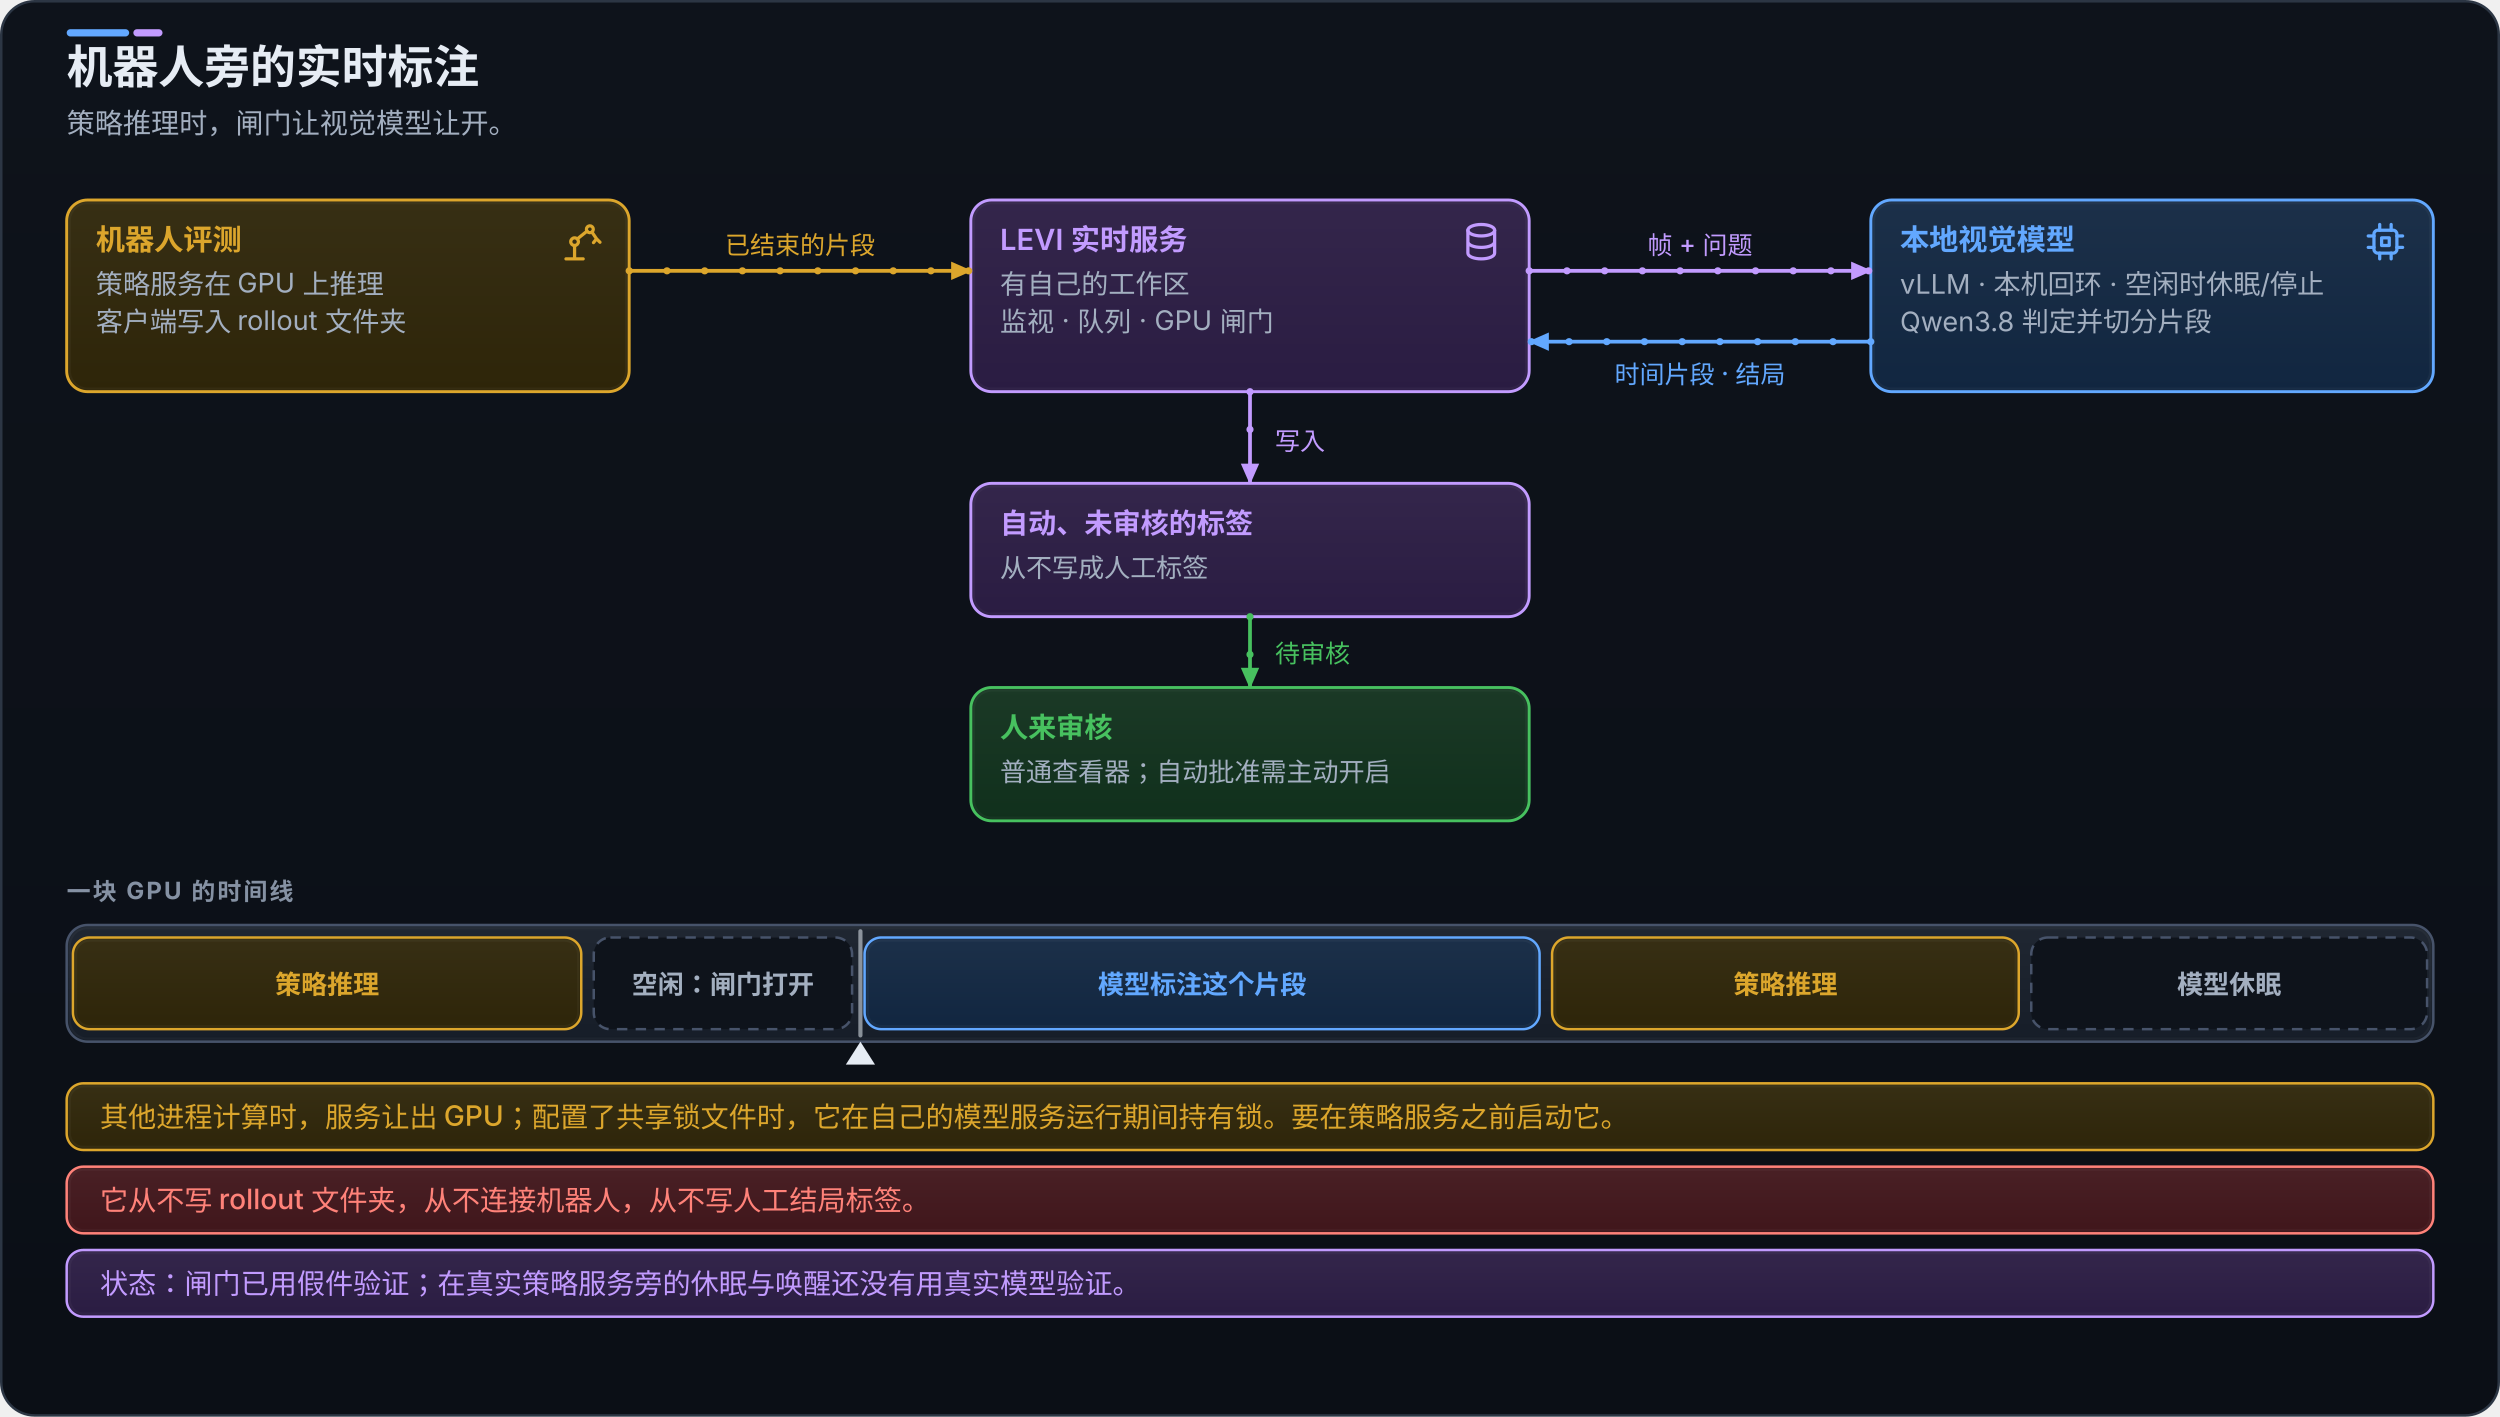
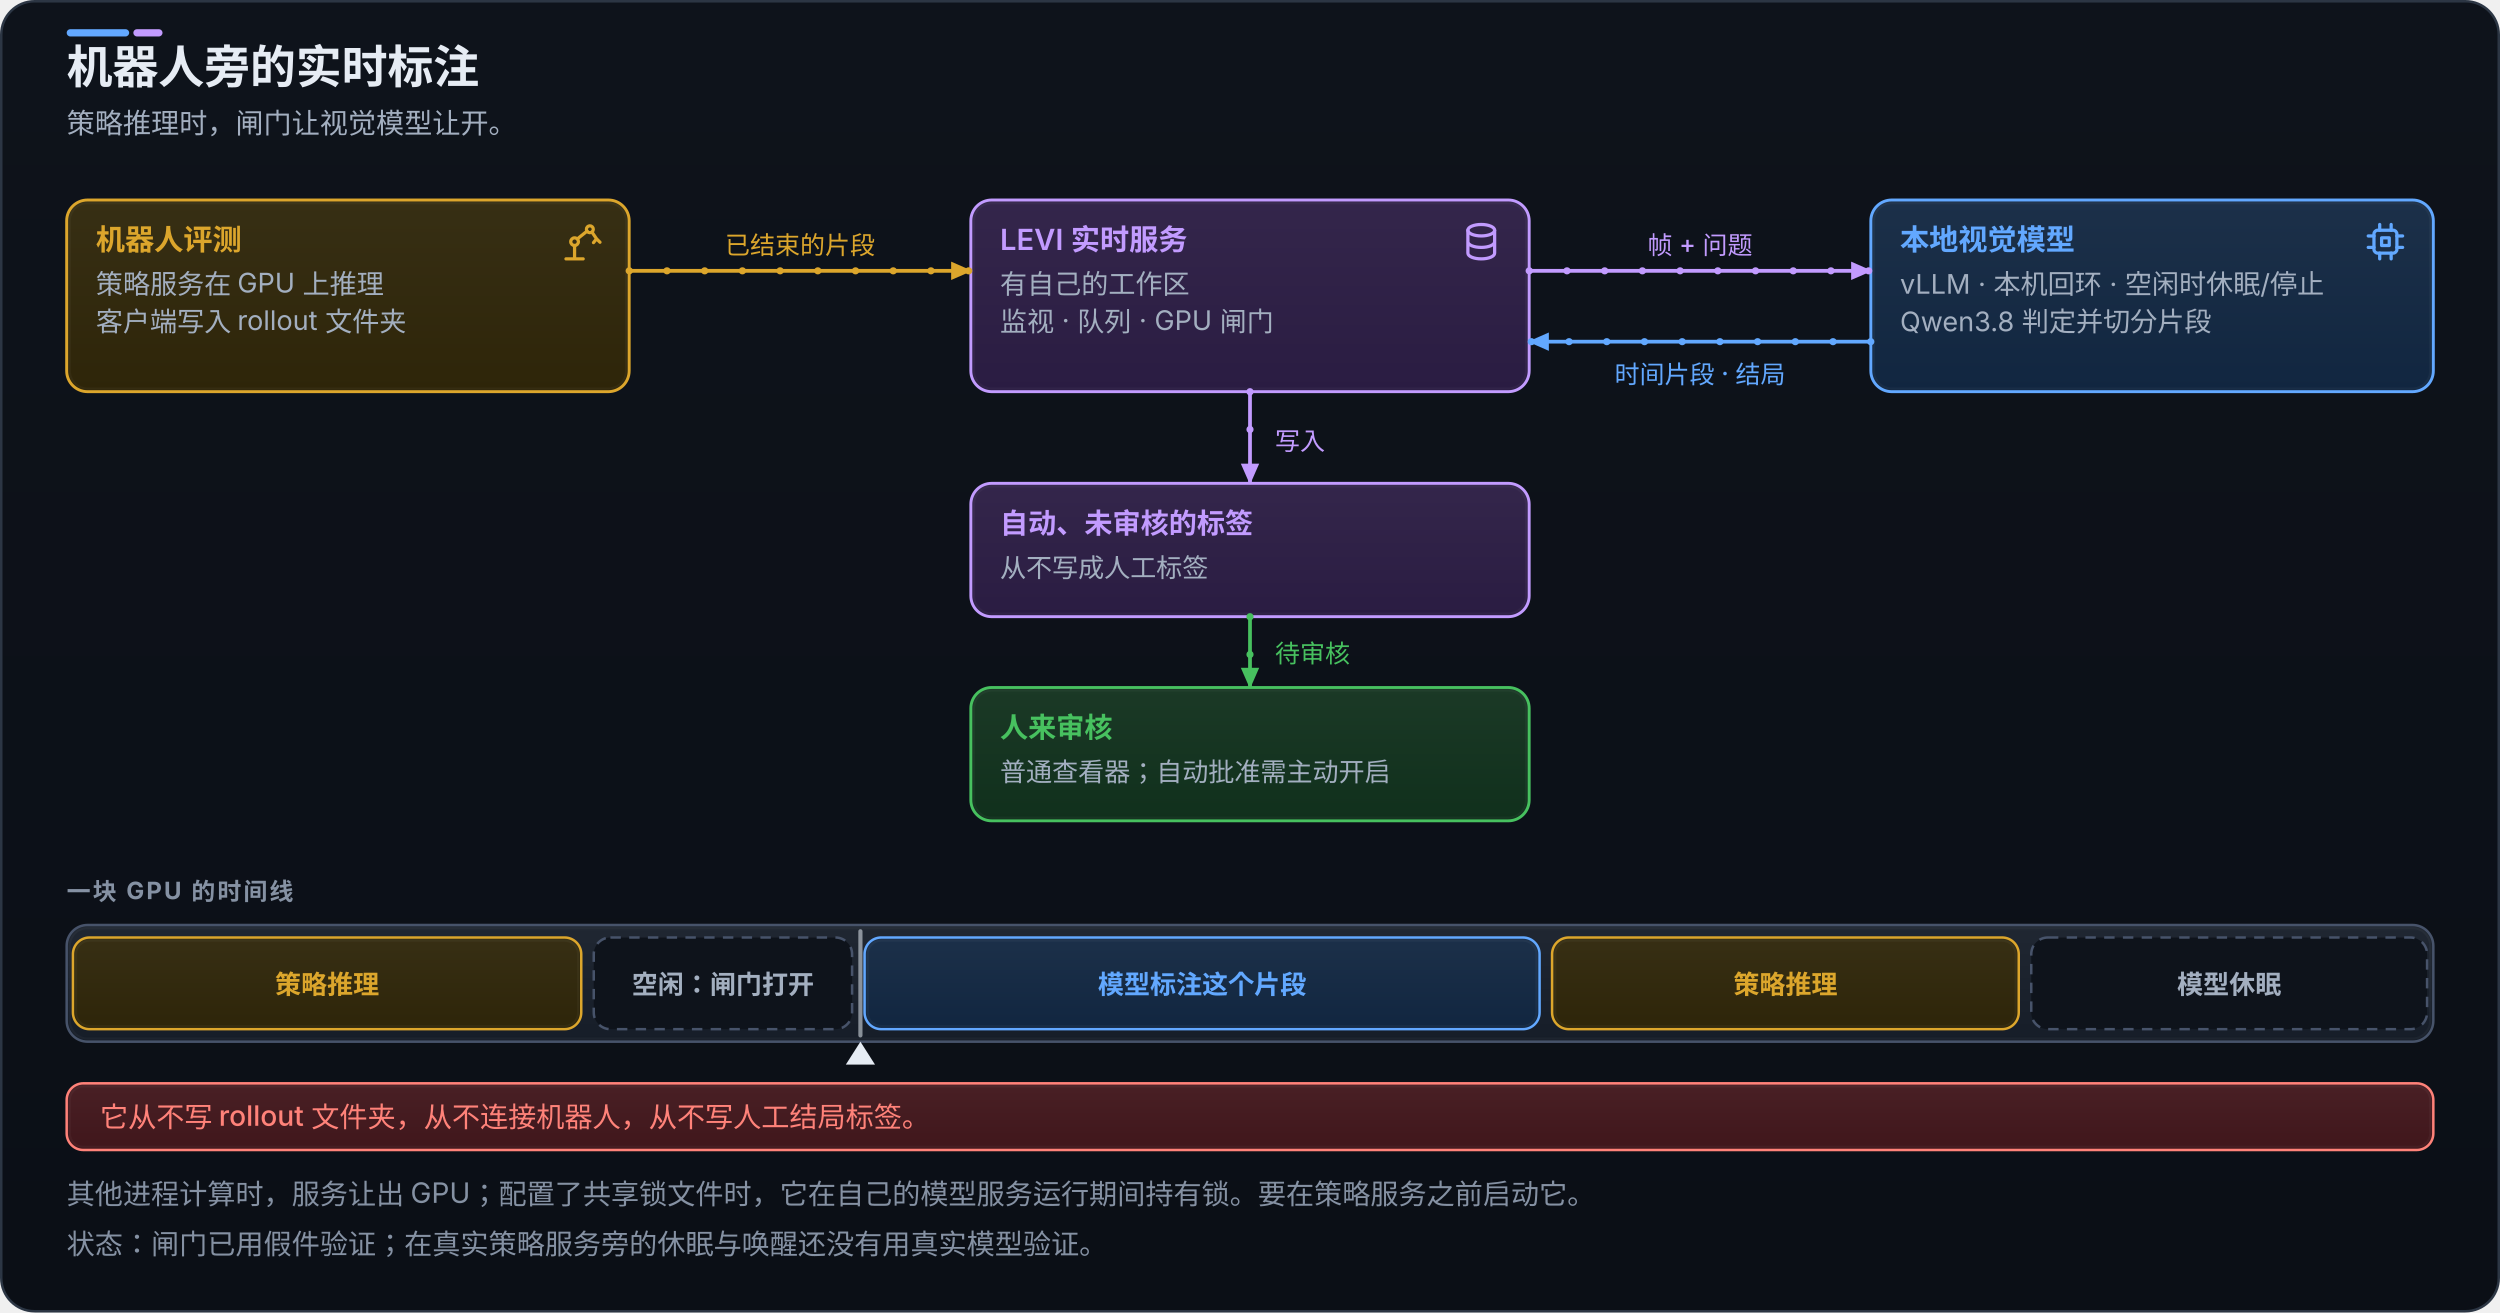
- <svg xmlns="http://www.w3.org/2000/svg" viewBox="0 0 1200 680" width="1200" height="680" role="img" aria-labelledby="t d">
+ <svg xmlns="http://www.w3.org/2000/svg" viewBox="0 0 1200 630" width="1200" height="630" role="img" aria-labelledby="t d">
  <defs>
    <style>@keyframes flow{to{stroke-dashoffset:-18}}.flow{animation:flow 3s linear infinite}@keyframes now{from{transform:translateX(0)}to{transform:translateX(1120px)}}.now{animation:now 12s linear infinite;animation-delay:-3.996s}@media (prefers-reduced-motion: reduce) { * { animation: none !important; } }</style>
    <marker id="a_gate" viewBox="0 0 10 10" refX="8.5" refY="5" markerWidth="7" markerHeight="7" orient="auto">
      <path d="M1 1.5 L9 5 L1 8.5 Z" fill="#dca62c" />
    </marker>
    <marker id="a_model" viewBox="0 0 10 10" refX="8.5" refY="5" markerWidth="7" markerHeight="7" orient="auto">
      <path d="M1 1.5 L9 5 L1 8.5 Z" fill="#62a8ff" />
    </marker>
    <marker id="a_person" viewBox="0 0 10 10" refX="8.5" refY="5" markerWidth="7" markerHeight="7" orient="auto">
      <path d="M1 1.5 L9 5 L1 8.5 Z" fill="#47c15f" />
    </marker>
    <marker id="a_system" viewBox="0 0 10 10" refX="8.5" refY="5" markerWidth="7" markerHeight="7" orient="auto">
      <path d="M1 1.5 L9 5 L1 8.5 Z" fill="#c29bff" />
    </marker>
    <linearGradient id="g_box" x1="0" y1="0" x2="0" y2="1">
      <stop offset="0" stop-color="#202732" />
      <stop offset="1" stop-color="#161d28" />
    </linearGradient>
    <linearGradient id="g_danger" x1="0" y1="0" x2="0" y2="1">
      <stop offset="0" stop-color="#492025" />
      <stop offset="1" stop-color="#40161b" />
    </linearGradient>
    <linearGradient id="g_gate" x1="0" y1="0" x2="0" y2="1">
      <stop offset="0" stop-color="#372f14" />
      <stop offset="1" stop-color="#2e2509" />
    </linearGradient>
    <linearGradient id="g_model" x1="0" y1="0" x2="0" y2="1">
      <stop offset="0" stop-color="#1c3049" />
      <stop offset="1" stop-color="#112640" />
    </linearGradient>
    <linearGradient id="g_person" x1="0" y1="0" x2="0" y2="1">
      <stop offset="0" stop-color="#1b3926" />
      <stop offset="1" stop-color="#10301c" />
    </linearGradient>
    <linearGradient id="g_system" x1="0" y1="0" x2="0" y2="1">
      <stop offset="0" stop-color="#34264b" />
      <stop offset="1" stop-color="#2a1c42" />
    </linearGradient>
    <linearGradient id="g_panel" x1="0" y1="0" x2="0" y2="1">
      <stop offset="0" stop-color="#0e131b" />
      <stop offset="1" stop-color="#0b0f16" />
    </linearGradient>
  </defs>
-   <rect x="0.6" y="0.6" width="1198.8" height="678.8" rx="16" fill="url(#g_panel)" stroke="#2c3644" stroke-width="1.2" />
+   <rect x="0.6" y="0.6" width="1198.8" height="628.8" rx="16" fill="url(#g_panel)" stroke="#2c3644" stroke-width="1.2" />
  <rect x="32" y="14" width="30" height="3.5" rx="1.75" fill="#62a8ff" />
  <rect x="64" y="14" width="14" height="3.5" rx="1.75" fill="#c29bff" />
  <text x="32" y="40" font-family="'Noto Sans SC', 'Source Han Sans SC', 'PingFang SC', 'Microsoft YaHei', Inter, -apple-system, 'Segoe UI', Roboto, 'Noto Sans', Helvetica, Arial, sans-serif" font-size="22" font-weight="700" text-anchor="start" fill="#e6ecf4">机器人旁的实时标注</text>
  <text x="32" y="64" font-family="'Noto Sans SC', 'Source Han Sans SC', 'PingFang SC', 'Microsoft YaHei', Inter, -apple-system, 'Segoe UI', Roboto, 'Noto Sans', Helvetica, Arial, sans-serif" font-size="13.5" font-weight="400" text-anchor="start" fill="#a3afc0">策略推理时，闸门让视觉模型让开。</text>
  <rect x="32" y="96" width="270" height="92" rx="10" fill="url(#g_gate)" stroke="#dca62c" stroke-width="1.4" />
  <rect x="33.5" y="97.5" width="267" height="89" rx="8.5" fill="none" stroke="#ffffff" stroke-opacity="0.035" stroke-width="1" />
  <text x="46" y="120" font-family="'Noto Sans SC', 'Source Han Sans SC', 'PingFang SC', 'Microsoft YaHei', Inter, -apple-system, 'Segoe UI', Roboto, 'Noto Sans', Helvetica, Arial, sans-serif" font-size="14" font-weight="600" text-anchor="start" fill="#dca62c">机器人评测</text>
  <text x="46" y="141" font-family="'Noto Sans SC', 'Source Han Sans SC', 'PingFang SC', 'Microsoft YaHei', Inter, -apple-system, 'Segoe UI', Roboto, 'Noto Sans', Helvetica, Arial, sans-serif" font-size="13" font-weight="400" text-anchor="start" fill="#a3afc0">策略服务在 GPU 上推理</text>
  <text x="46" y="159" font-family="'Noto Sans SC', 'Source Han Sans SC', 'PingFang SC', 'Microsoft YaHei', Inter, -apple-system, 'Segoe UI', Roboto, 'Noto Sans', Helvetica, Arial, sans-serif" font-size="13" font-weight="400" text-anchor="start" fill="#a3afc0">客户端写入 rollout 文件夹</text>
  <g transform="translate(268 105) scale(0.917)" fill="none" stroke="#dca62c" stroke-width="1.7" stroke-linecap="round" stroke-linejoin="round">
    <path d="M4 21h9 M8.5 21v-7" />
    <circle cx="8.5" cy="12" r="2" />
    <path d="M10 10.5 15 6.5" />
    <circle cx="16.5" cy="5.5" r="1.8" />
    <path d="M17.6 7 20 10.5 M20 10.5l-1.6 2 M20 10.5l1.8 1.8" />
  </g>
  <rect x="466" y="96" width="268" height="92" rx="10" fill="url(#g_system)" stroke="#c29bff" stroke-width="1.4" />
  <rect x="467.5" y="97.5" width="265" height="89" rx="8.5" fill="none" stroke="#ffffff" stroke-opacity="0.035" stroke-width="1" />
  <text x="480" y="120" font-family="'Noto Sans SC', 'Source Han Sans SC', 'PingFang SC', 'Microsoft YaHei', Inter, -apple-system, 'Segoe UI', Roboto, 'Noto Sans', Helvetica, Arial, sans-serif" font-size="14" font-weight="600" text-anchor="start" fill="#c29bff">LEVI 实时服务</text>
  <text x="480" y="141" font-family="'Noto Sans SC', 'Source Han Sans SC', 'PingFang SC', 'Microsoft YaHei', Inter, -apple-system, 'Segoe UI', Roboto, 'Noto Sans', Helvetica, Arial, sans-serif" font-size="13" font-weight="400" text-anchor="start" fill="#a3afc0">有自己的工作区</text>
  <text x="480" y="159" font-family="'Noto Sans SC', 'Source Han Sans SC', 'PingFang SC', 'Microsoft YaHei', Inter, -apple-system, 'Segoe UI', Roboto, 'Noto Sans', Helvetica, Arial, sans-serif" font-size="13" font-weight="400" text-anchor="start" fill="#a3afc0">监视 · 队列 · GPU 闸门</text>
  <g transform="translate(700 105) scale(0.917)" fill="none" stroke="#c29bff" stroke-width="1.7" stroke-linecap="round" stroke-linejoin="round">
    <ellipse cx="12" cy="6" rx="7" ry="3" />
    <path d="M5 6v12c0 1.7 3.1 3 7 3s7-1.3 7-3V6 M5 12c0 1.7 3.1 3 7 3s7-1.3 7-3" />
  </g>
  <rect x="898" y="96" width="270" height="92" rx="10" fill="url(#g_model)" stroke="#62a8ff" stroke-width="1.4" />
  <rect x="899.5" y="97.5" width="267" height="89" rx="8.5" fill="none" stroke="#ffffff" stroke-opacity="0.035" stroke-width="1" />
  <text x="912" y="120" font-family="'Noto Sans SC', 'Source Han Sans SC', 'PingFang SC', 'Microsoft YaHei', Inter, -apple-system, 'Segoe UI', Roboto, 'Noto Sans', Helvetica, Arial, sans-serif" font-size="14" font-weight="600" text-anchor="start" fill="#62a8ff">本地视觉模型</text>
  <text x="912" y="141" font-family="'Noto Sans SC', 'Source Han Sans SC', 'PingFang SC', 'Microsoft YaHei', Inter, -apple-system, 'Segoe UI', Roboto, 'Noto Sans', Helvetica, Arial, sans-serif" font-size="13" font-weight="400" text-anchor="start" fill="#a3afc0">vLLM · 本机回环 · 空闲时休眠/停止</text>
  <text x="912" y="159" font-family="'Noto Sans SC', 'Source Han Sans SC', 'PingFang SC', 'Microsoft YaHei', Inter, -apple-system, 'Segoe UI', Roboto, 'Noto Sans', Helvetica, Arial, sans-serif" font-size="13" font-weight="400" text-anchor="start" fill="#a3afc0">Qwen3.8 判定并切分片段</text>
  <g transform="translate(1134 105) scale(0.917)" fill="none" stroke="#62a8ff" stroke-width="1.7" stroke-linecap="round" stroke-linejoin="round">
    <rect x="6" y="6" width="12" height="12" rx="2" />
    <rect x="10" y="10" width="4" height="4" />
    <path d="M9 3v3 M15 3v3 M9 18v3 M15 18v3 M3 9h3 M3 15h3 M18 9h3 M18 15h3" />
  </g>
  <path d="M302 130 L466 130" fill="none" stroke="#dca62c" stroke-width="1.8" stroke-linejoin="round" marker-end="url(#a_gate)" />
  <path class="flow" d="M302 130 L466 130" fill="none" stroke="#dca62c" stroke-width="3.4" stroke-linecap="round" stroke-linejoin="round" stroke-dasharray="0.1 18" />
  <text x="384" y="122" font-family="'Noto Sans SC', 'Source Han Sans SC', 'PingFang SC', 'Microsoft YaHei', Inter, -apple-system, 'Segoe UI', Roboto, 'Noto Sans', Helvetica, Arial, sans-serif" font-size="12" font-weight="500" text-anchor="middle" fill="#dca62c">已结束的片段</text>
  <path d="M734 130 L898 130" fill="none" stroke="#c29bff" stroke-width="1.8" stroke-linejoin="round" marker-end="url(#a_system)" />
  <path class="flow" d="M734 130 L898 130" fill="none" stroke="#c29bff" stroke-width="3.4" stroke-linecap="round" stroke-linejoin="round" stroke-dasharray="0.1 18" />
  <text x="816" y="122" font-family="'Noto Sans SC', 'Source Han Sans SC', 'PingFang SC', 'Microsoft YaHei', Inter, -apple-system, 'Segoe UI', Roboto, 'Noto Sans', Helvetica, Arial, sans-serif" font-size="12" font-weight="500" text-anchor="middle" fill="#c29bff">帧 + 问题</text>
  <path d="M898 164 L734 164" fill="none" stroke="#62a8ff" stroke-width="1.8" stroke-linejoin="round" marker-end="url(#a_model)" />
  <path class="flow" d="M898 164 L734 164" fill="none" stroke="#62a8ff" stroke-width="3.4" stroke-linecap="round" stroke-linejoin="round" stroke-dasharray="0.1 18" />
  <text x="816" y="184" font-family="'Noto Sans SC', 'Source Han Sans SC', 'PingFang SC', 'Microsoft YaHei', Inter, -apple-system, 'Segoe UI', Roboto, 'Noto Sans', Helvetica, Arial, sans-serif" font-size="12" font-weight="500" text-anchor="middle" fill="#62a8ff">时间片段 · 结局</text>
  <rect x="466" y="232" width="268" height="64" rx="10" fill="url(#g_system)" stroke="#c29bff" stroke-width="1.4" />
  <rect x="467.5" y="233.5" width="265" height="61" rx="8.5" fill="none" stroke="#ffffff" stroke-opacity="0.035" stroke-width="1" />
  <text x="480" y="256" font-family="'Noto Sans SC', 'Source Han Sans SC', 'PingFang SC', 'Microsoft YaHei', Inter, -apple-system, 'Segoe UI', Roboto, 'Noto Sans', Helvetica, Arial, sans-serif" font-size="13.5" font-weight="600" text-anchor="start" fill="#c29bff">自动、未审核的标签</text>
  <text x="480" y="277" font-family="'Noto Sans SC', 'Source Han Sans SC', 'PingFang SC', 'Microsoft YaHei', Inter, -apple-system, 'Segoe UI', Roboto, 'Noto Sans', Helvetica, Arial, sans-serif" font-size="12.5" font-weight="400" text-anchor="start" fill="#a3afc0">从不写成人工标签</text>
  <path d="M600 188 L600 232" fill="none" stroke="#c29bff" stroke-width="1.8" stroke-linejoin="round" marker-end="url(#a_system)" />
  <path class="flow" d="M600 188 L600 232" fill="none" stroke="#c29bff" stroke-width="3.4" stroke-linecap="round" stroke-linejoin="round" stroke-dasharray="0.1 18" />
  <text x="612" y="216" font-family="'Noto Sans SC', 'Source Han Sans SC', 'PingFang SC', 'Microsoft YaHei', Inter, -apple-system, 'Segoe UI', Roboto, 'Noto Sans', Helvetica, Arial, sans-serif" font-size="12" font-weight="500" text-anchor="start" fill="#c29bff">写入</text>
  <rect x="466" y="330" width="268" height="64" rx="10" fill="url(#g_person)" stroke="#47c15f" stroke-width="1.4" />
  <rect x="467.5" y="331.5" width="265" height="61" rx="8.5" fill="none" stroke="#ffffff" stroke-opacity="0.035" stroke-width="1" />
  <text x="480" y="354" font-family="'Noto Sans SC', 'Source Han Sans SC', 'PingFang SC', 'Microsoft YaHei', Inter, -apple-system, 'Segoe UI', Roboto, 'Noto Sans', Helvetica, Arial, sans-serif" font-size="13.5" font-weight="600" text-anchor="start" fill="#47c15f">人来审核</text>
  <text x="480" y="375" font-family="'Noto Sans SC', 'Source Han Sans SC', 'PingFang SC', 'Microsoft YaHei', Inter, -apple-system, 'Segoe UI', Roboto, 'Noto Sans', Helvetica, Arial, sans-serif" font-size="12.5" font-weight="400" text-anchor="start" fill="#a3afc0">普通查看器；自动批准需主动开启</text>
  <path d="M600 296 L600 330" fill="none" stroke="#47c15f" stroke-width="1.8" stroke-linejoin="round" marker-end="url(#a_person)" />
  <path class="flow" d="M600 296 L600 330" fill="none" stroke="#47c15f" stroke-width="3.4" stroke-linecap="round" stroke-linejoin="round" stroke-dasharray="0.1 18" />
  <text x="612" y="318" font-family="'Noto Sans SC', 'Source Han Sans SC', 'PingFang SC', 'Microsoft YaHei', Inter, -apple-system, 'Segoe UI', Roboto, 'Noto Sans', Helvetica, Arial, sans-serif" font-size="12" font-weight="500" text-anchor="start" fill="#47c15f">待审核</text>
  <text x="32" y="432" font-family="'Noto Sans SC', 'Source Han Sans SC', 'PingFang SC', 'Microsoft YaHei', Inter, -apple-system, 'Segoe UI', Roboto, 'Noto Sans', Helvetica, Arial, sans-serif" font-size="11.5" font-weight="700" text-anchor="start" fill="#8591a3" letter-spacing="1">一块 GPU 的时间线</text>
  <rect x="32" y="444" width="1136" height="56" rx="10" fill="url(#g_box)" stroke="#47536a" stroke-width="1.2" />
  <rect x="33.5" y="445.5" width="1133" height="53" rx="8.5" fill="none" stroke="#ffffff" stroke-opacity="0.035" stroke-width="1" />
  <rect x="35" y="450" width="244" height="44" rx="8" fill="url(#g_gate)" stroke="#dca62c" stroke-width="1.2" />
  <rect x="36.5" y="451.5" width="241" height="41" rx="6.5" fill="none" stroke="#ffffff" stroke-opacity="0.035" stroke-width="1" />
  <rect x="285" y="450" width="124" height="44" rx="8" fill="#0e131b" stroke="#47536a" stroke-width="1.2" stroke-dasharray="5 4" />
  <rect x="415" y="450" width="324" height="44" rx="8" fill="url(#g_model)" stroke="#62a8ff" stroke-width="1.2" />
  <rect x="416.5" y="451.5" width="321" height="41" rx="6.5" fill="none" stroke="#ffffff" stroke-opacity="0.035" stroke-width="1" />
  <rect x="745" y="450" width="224" height="44" rx="8" fill="url(#g_gate)" stroke="#dca62c" stroke-width="1.2" />
  <rect x="746.5" y="451.5" width="221" height="41" rx="6.5" fill="none" stroke="#ffffff" stroke-opacity="0.035" stroke-width="1" />
  <rect x="975" y="450" width="190" height="44" rx="8" fill="#0e131b" stroke="#47536a" stroke-width="1.2" stroke-dasharray="5 4" />
  <g class="now" transform="translate(373 0)">
    <rect x="39" y="446" width="2" height="52" rx="1" fill="#e6ecf4" fill-opacity="0.55" />
    <path d="M33 511 L47 511 L40 500 Z" fill="#e6ecf4" />
  </g>
  <text x="157.0" y="477" font-family="'Noto Sans SC', 'Source Han Sans SC', 'PingFang SC', 'Microsoft YaHei', Inter, -apple-system, 'Segoe UI', Roboto, 'Noto Sans', Helvetica, Arial, sans-serif" font-size="12.5" font-weight="600" text-anchor="middle" fill="#dca62c">策略推理</text>
  <text x="347.0" y="477" font-family="'Noto Sans SC', 'Source Han Sans SC', 'PingFang SC', 'Microsoft YaHei', Inter, -apple-system, 'Segoe UI', Roboto, 'Noto Sans', Helvetica, Arial, sans-serif" font-size="12.5" font-weight="600" text-anchor="middle" fill="#a3afc0">空闲：闸门打开</text>
  <text x="577.0" y="477" font-family="'Noto Sans SC', 'Source Han Sans SC', 'PingFang SC', 'Microsoft YaHei', Inter, -apple-system, 'Segoe UI', Roboto, 'Noto Sans', Helvetica, Arial, sans-serif" font-size="12.5" font-weight="600" text-anchor="middle" fill="#62a8ff">模型标注这个片段</text>
  <text x="857.0" y="477" font-family="'Noto Sans SC', 'Source Han Sans SC', 'PingFang SC', 'Microsoft YaHei', Inter, -apple-system, 'Segoe UI', Roboto, 'Noto Sans', Helvetica, Arial, sans-serif" font-size="12.5" font-weight="600" text-anchor="middle" fill="#dca62c">策略推理</text>
  <text x="1070.0" y="477" font-family="'Noto Sans SC', 'Source Han Sans SC', 'PingFang SC', 'Microsoft YaHei', Inter, -apple-system, 'Segoe UI', Roboto, 'Noto Sans', Helvetica, Arial, sans-serif" font-size="12.5" font-weight="600" text-anchor="middle" fill="#a3afc0">模型休眠</text>
-   <rect x="32" y="520" width="1136" height="32" rx="8" fill="url(#g_gate)" stroke="#dca62c" stroke-width="1.2" />
+   <rect x="32" y="520" width="1136" height="32" rx="8" fill="url(#g_danger)" stroke="#ff8279" stroke-width="1.2" />
  <rect x="33.5" y="521.5" width="1133" height="29" rx="6.5" fill="none" stroke="#ffffff" stroke-opacity="0.035" stroke-width="1" />
-   <text x="48" y="541" font-family="'Noto Sans SC', 'Source Han Sans SC', 'PingFang SC', 'Microsoft YaHei', Inter, -apple-system, 'Segoe UI', Roboto, 'Noto Sans', Helvetica, Arial, sans-serif" font-size="13.5" font-weight="500" text-anchor="start" fill="#dca62c">其他进程计算时，服务让出 GPU；配置了共享锁文件时，它在自己的模型服务运行期间持有锁。要在策略服务之前启动它。</text>
-   <rect x="32" y="560" width="1136" height="32" rx="8" fill="url(#g_danger)" stroke="#ff8279" stroke-width="1.2" />
-   <rect x="33.5" y="561.5" width="1133" height="29" rx="6.5" fill="none" stroke="#ffffff" stroke-opacity="0.035" stroke-width="1" />
-   <text x="48" y="581" font-family="'Noto Sans SC', 'Source Han Sans SC', 'PingFang SC', 'Microsoft YaHei', Inter, -apple-system, 'Segoe UI', Roboto, 'Noto Sans', Helvetica, Arial, sans-serif" font-size="13.5" font-weight="500" text-anchor="start" fill="#ff8279">它从不写 rollout 文件夹，从不连接机器人，从不写人工结局标签。</text>
-   <rect x="32" y="600" width="1136" height="32" rx="8" fill="url(#g_system)" stroke="#c29bff" stroke-width="1.2" />
-   <rect x="33.5" y="601.5" width="1133" height="29" rx="6.5" fill="none" stroke="#ffffff" stroke-opacity="0.035" stroke-width="1" />
-   <text x="48" y="621" font-family="'Noto Sans SC', 'Source Han Sans SC', 'PingFang SC', 'Microsoft YaHei', Inter, -apple-system, 'Segoe UI', Roboto, 'Noto Sans', Helvetica, Arial, sans-serif" font-size="13.5" font-weight="500" text-anchor="start" fill="#c29bff">状态：闸门已用假件验证；在真实策略服务旁的休眠与唤醒还没有用真实模型验证。</text>
+   <text x="48" y="541" font-family="'Noto Sans SC', 'Source Han Sans SC', 'PingFang SC', 'Microsoft YaHei', Inter, -apple-system, 'Segoe UI', Roboto, 'Noto Sans', Helvetica, Arial, sans-serif" font-size="13.5" font-weight="500" text-anchor="start" fill="#ff8279">它从不写 rollout 文件夹，从不连接机器人，从不写人工结局标签。</text>
+   <text x="32" y="578" font-family="'Noto Sans SC', 'Source Han Sans SC', 'PingFang SC', 'Microsoft YaHei', Inter, -apple-system, 'Segoe UI', Roboto, 'Noto Sans', Helvetica, Arial, sans-serif" font-size="13.5" font-weight="400" text-anchor="start" fill="#8591a3">其他进程计算时，服务让出 GPU；配置了共享锁文件时，它在自己的模型服务运行期间持有锁。要在策略服务之前启动它。</text>
+   <text x="32" y="602" font-family="'Noto Sans SC', 'Source Han Sans SC', 'PingFang SC', 'Microsoft YaHei', Inter, -apple-system, 'Segoe UI', Roboto, 'Noto Sans', Helvetica, Arial, sans-serif" font-size="13.5" font-weight="400" text-anchor="start" fill="#8591a3">状态：闸门已用假件验证；在真实策略服务旁的休眠与唤醒还没有用真实模型验证。</text>
</svg>
